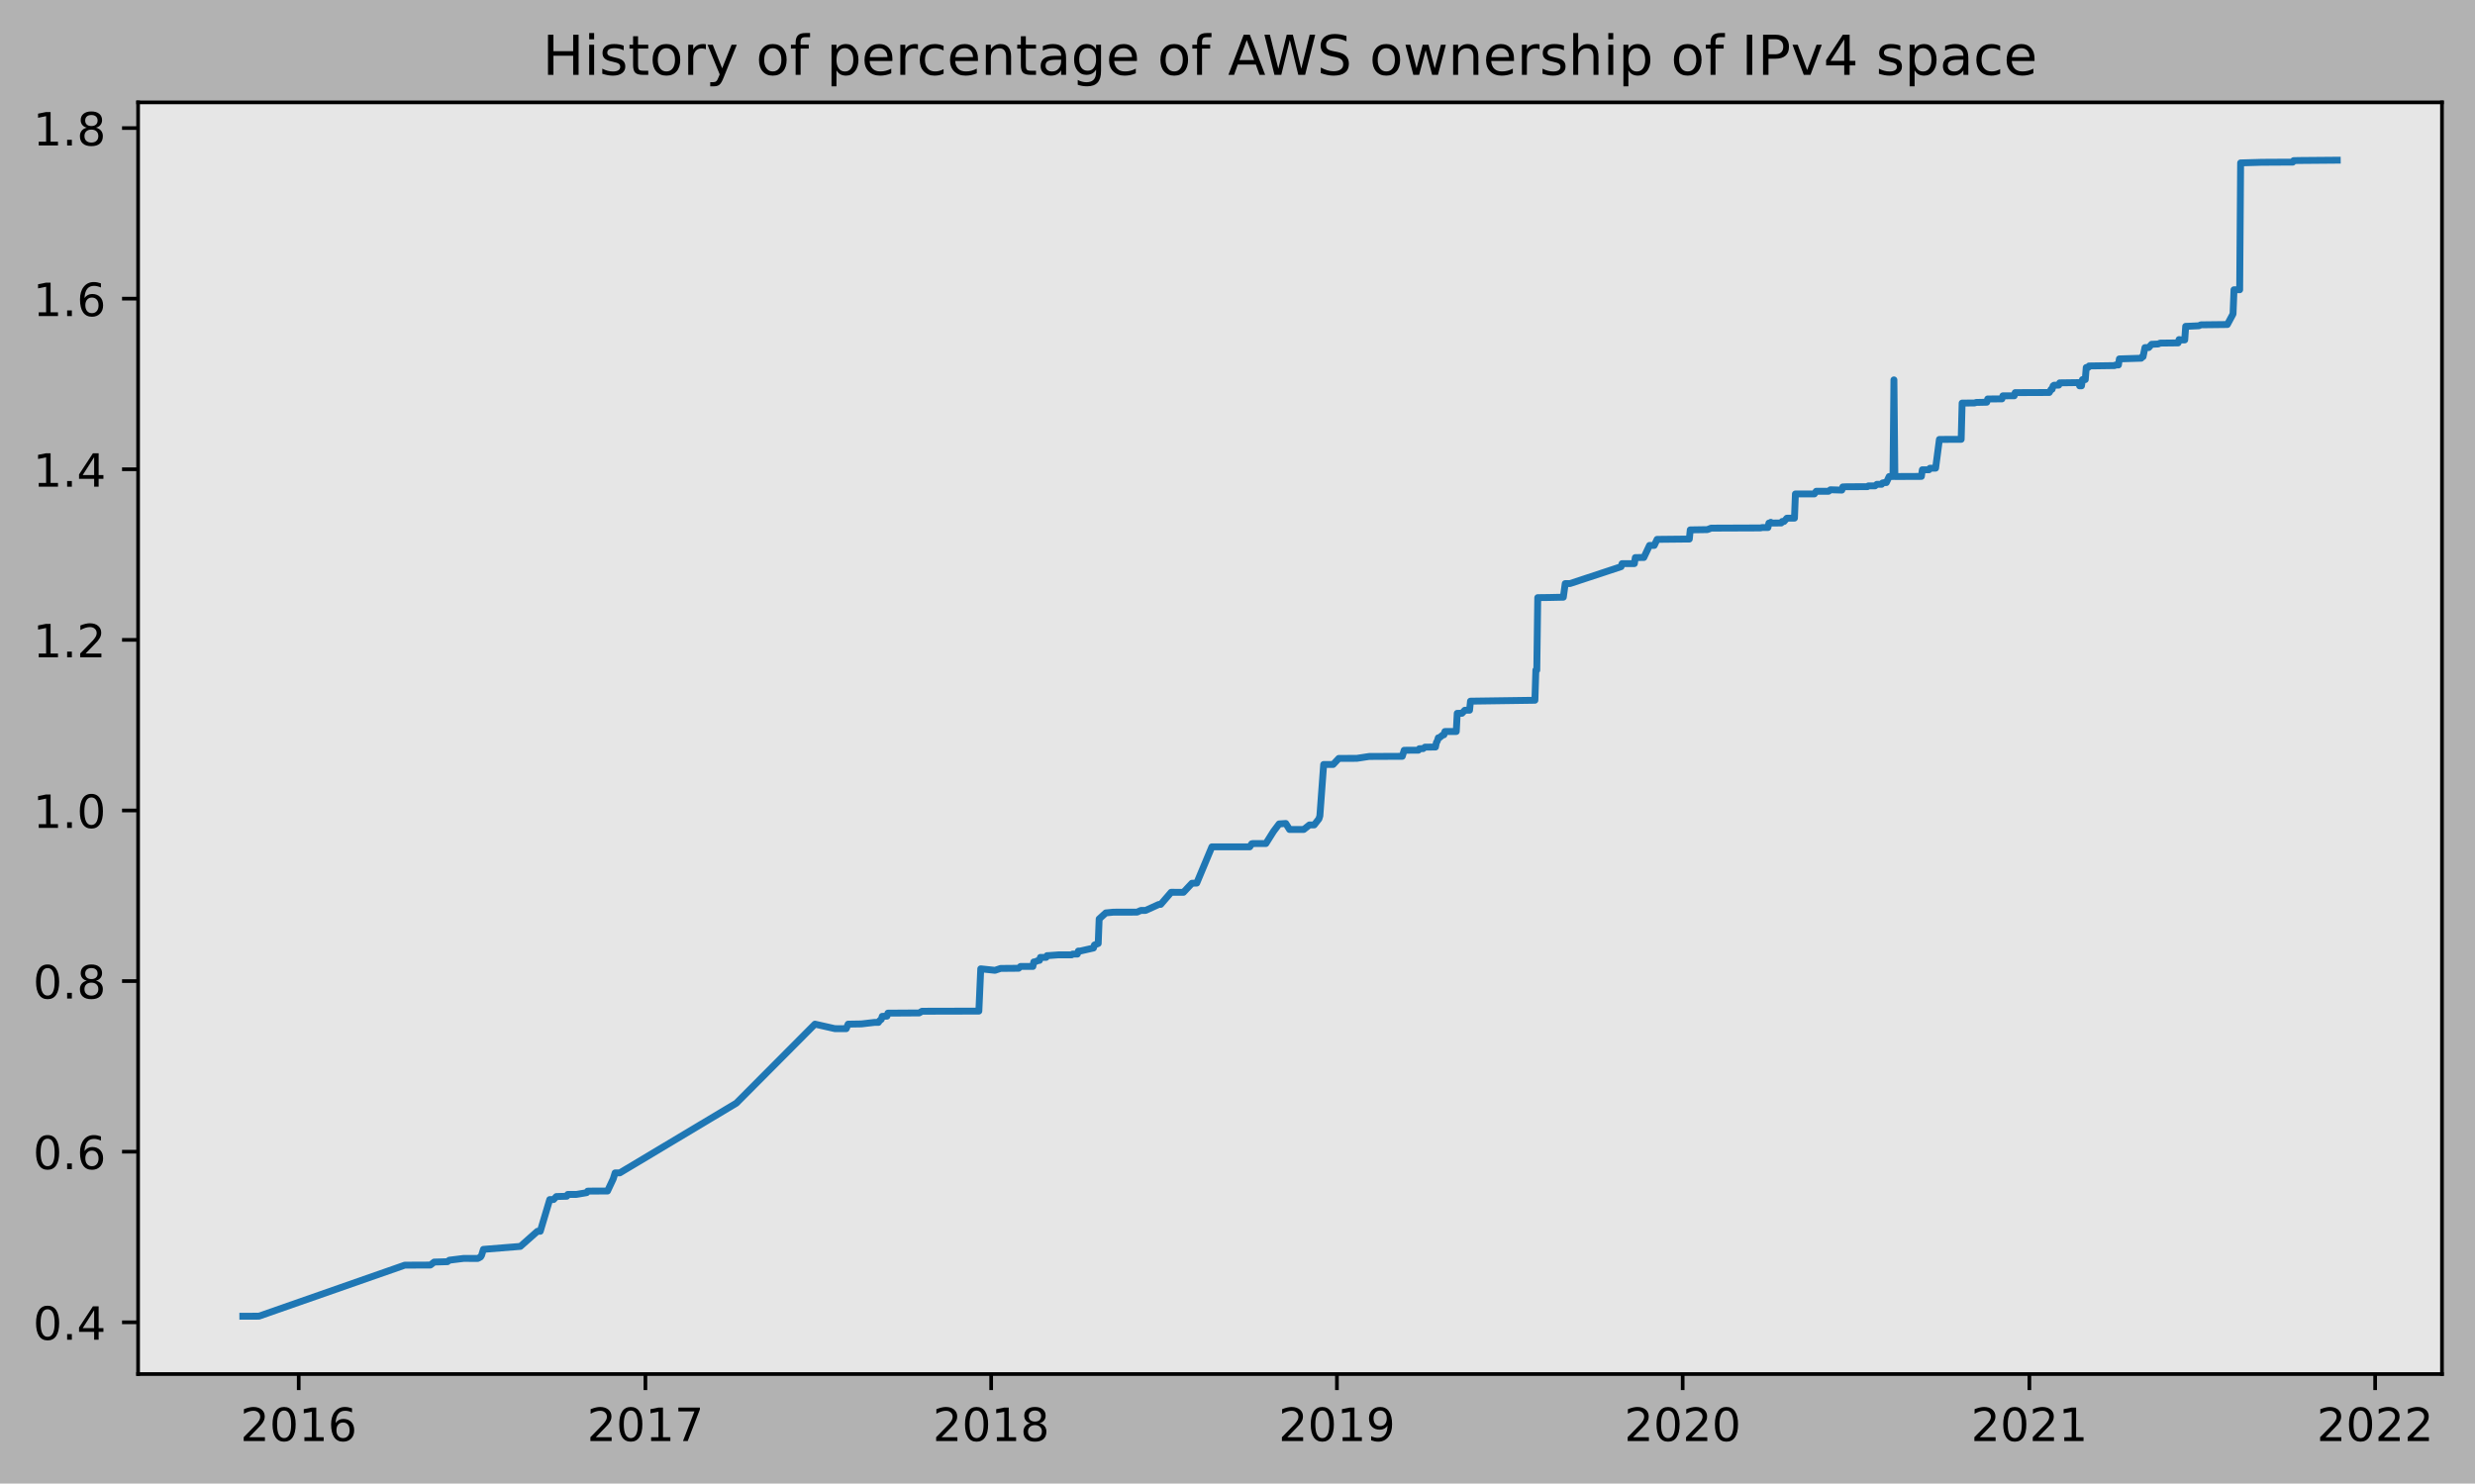
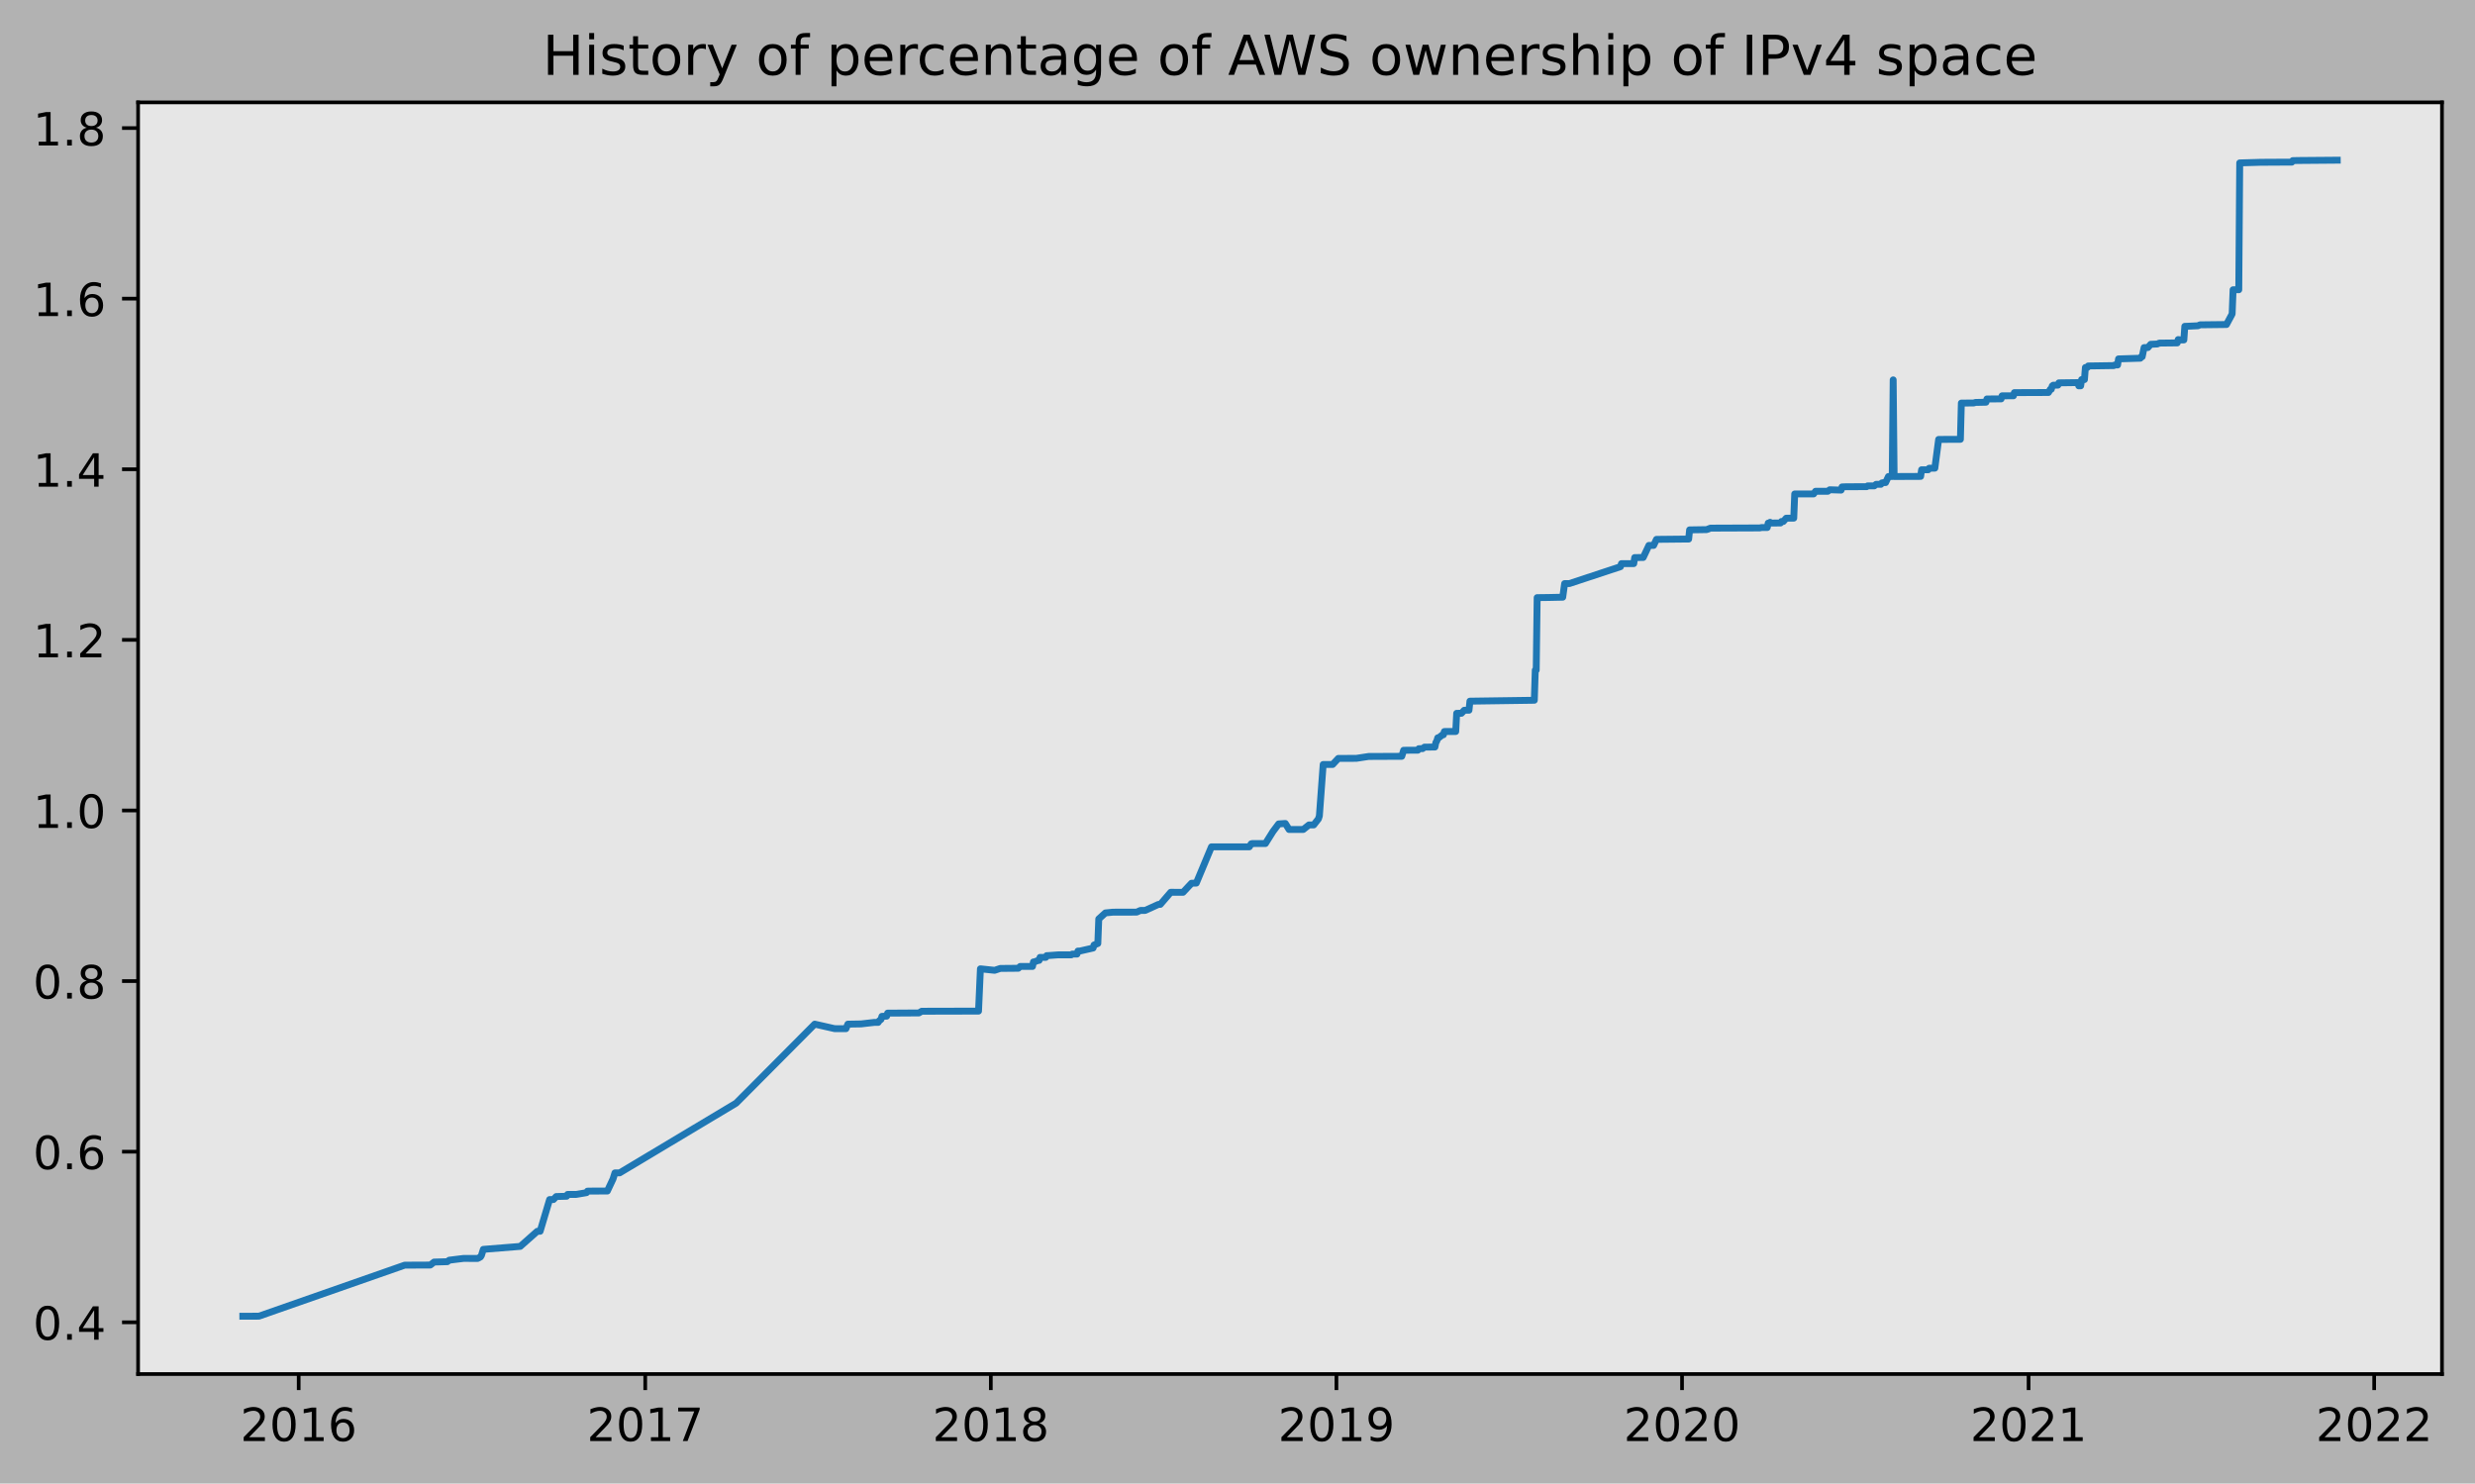
<svg xmlns="http://www.w3.org/2000/svg" xmlns:xlink="http://www.w3.org/1999/xlink" height="323.396pt" version="1.1" viewBox="0 0 539.503 323.396" width="539.503pt">
  <defs>
    <style type="text/css">
*{stroke-linecap:butt;stroke-linejoin:round;}
  </style>
  </defs>
  <g id="figure_1">
    <g id="patch_1">
      <path d="M 0 323.396  L 539.503 323.396  L 539.503 0  L 0 0  z " style="fill:#b2b2b2;" />
    </g>
    <g id="axes_1">
      <g id="patch_2">
        <path d="M 30.103 299.518  L 532.303 299.518  L 532.303 22.318  L 30.103 22.318  z " style="fill:#e6e6e6;" />
      </g>
      <g id="matplotlib.axis_1">
        <g id="xtick_1">
          <g id="line2d_1">
            <defs>
-               <path d="M 0 0  L 0 3.5  " id="m5e5916a16b" style="stroke:#000000;stroke-width:0.8;" />
-             </defs>
-             <g>
-               <use style="stroke:#000000;stroke-width:0.8;" x="65.113" xlink:href="#m5e5916a16b" y="299.518" />
+               <path d="M 0 0  L 0 3.5  " id="ma99678dc0c" style="stroke:#000000;stroke-width:0.8;" />
+             </defs>
+             <g>
+               <use style="stroke:#000000;stroke-width:0.8;" x="65.108" xlink:href="#ma99678dc0c" y="299.518" />
            </g>
          </g>
          <g id="text_1">
            <defs>
              <path d="M 19.188 8.297  L 53.609 8.297  L 53.609 0  L 7.328 0  L 7.328 8.297  Q 12.938 14.109 22.625 23.891  Q 32.328 33.688 34.812 36.531  Q 39.547 41.844 41.422 45.531  Q 43.312 49.219 43.312 52.781  Q 43.312 58.594 39.234 62.25  Q 35.156 65.922 28.609 65.922  Q 23.969 65.922 18.812 64.312  Q 13.672 62.703 7.812 59.422  L 7.812 69.391  Q 13.766 71.781 18.938 73  Q 24.125 74.219 28.422 74.219  Q 39.75 74.219 46.484 68.547  Q 53.219 62.891 53.219 53.422  Q 53.219 48.922 51.531 44.891  Q 49.859 40.875 45.406 35.406  Q 44.188 33.984 37.641 27.219  Q 31.109 20.453 19.188 8.297  z " id="DejaVuSans-50" />
              <path d="M 31.781 66.406  Q 24.172 66.406 20.328 58.906  Q 16.5 51.422 16.5 36.375  Q 16.5 21.391 20.328 13.891  Q 24.172 6.391 31.781 6.391  Q 39.453 6.391 43.281 13.891  Q 47.125 21.391 47.125 36.375  Q 47.125 51.422 43.281 58.906  Q 39.453 66.406 31.781 66.406  z M 31.781 74.219  Q 44.047 74.219 50.516 64.516  Q 56.984 54.828 56.984 36.375  Q 56.984 17.969 50.516 8.266  Q 44.047 -1.422 31.781 -1.422  Q 19.531 -1.422 13.062 8.266  Q 6.594 17.969 6.594 36.375  Q 6.594 54.828 13.062 64.516  Q 19.531 74.219 31.781 74.219  z " id="DejaVuSans-48" />
              <path d="M 12.406 8.297  L 28.516 8.297  L 28.516 63.922  L 10.984 60.406  L 10.984 69.391  L 28.422 72.906  L 38.281 72.906  L 38.281 8.297  L 54.391 8.297  L 54.391 0  L 12.406 0  z " id="DejaVuSans-49" />
              <path d="M 33.016 40.375  Q 26.375 40.375 22.484 35.828  Q 18.609 31.297 18.609 23.391  Q 18.609 15.531 22.484 10.953  Q 26.375 6.391 33.016 6.391  Q 39.656 6.391 43.531 10.953  Q 47.406 15.531 47.406 23.391  Q 47.406 31.297 43.531 35.828  Q 39.656 40.375 33.016 40.375  z M 52.594 71.297  L 52.594 62.312  Q 48.875 64.062 45.094 64.984  Q 41.312 65.922 37.594 65.922  Q 27.828 65.922 22.672 59.328  Q 17.531 52.734 16.797 39.406  Q 19.672 43.656 24.016 45.922  Q 28.375 48.188 33.594 48.188  Q 44.578 48.188 50.953 41.516  Q 57.328 34.859 57.328 23.391  Q 57.328 12.156 50.688 5.359  Q 44.047 -1.422 33.016 -1.422  Q 20.359 -1.422 13.672 8.266  Q 6.984 17.969 6.984 36.375  Q 6.984 53.656 15.188 63.938  Q 23.391 74.219 37.203 74.219  Q 40.922 74.219 44.703 73.484  Q 48.484 72.75 52.594 71.297  z " id="DejaVuSans-54" />
            </defs>
-             <g transform="translate(52.3882 314.1166)scale(0.1 -0.1)">
+             <g transform="translate(52.38269 314.1166)scale(0.1 -0.1)">
              <use xlink:href="#DejaVuSans-50" />
              <use x="63.623" xlink:href="#DejaVuSans-48" />
              <use x="127.246" xlink:href="#DejaVuSans-49" />
              <use x="190.869" xlink:href="#DejaVuSans-54" />
            </g>
          </g>
        </g>
        <g id="xtick_2">
          <g id="line2d_2">
            <g>
-               <use style="stroke:#000000;stroke-width:0.8;" x="140.688" xlink:href="#m5e5916a16b" y="299.518" />
+               <use style="stroke:#000000;stroke-width:0.8;" x="140.648" xlink:href="#ma99678dc0c" y="299.518" />
            </g>
          </g>
          <g id="text_2">
            <defs>
              <path d="M 8.203 72.906  L 55.078 72.906  L 55.078 68.703  L 28.609 0  L 18.312 0  L 43.219 64.594  L 8.203 64.594  z " id="DejaVuSans-55" />
            </defs>
-             <g transform="translate(127.9629 314.1166)scale(0.1 -0.1)">
+             <g transform="translate(127.9232 314.1166)scale(0.1 -0.1)">
              <use xlink:href="#DejaVuSans-50" />
              <use x="63.623" xlink:href="#DejaVuSans-48" />
              <use x="127.246" xlink:href="#DejaVuSans-49" />
              <use x="190.869" xlink:href="#DejaVuSans-55" />
            </g>
          </g>
        </g>
        <g id="xtick_3">
          <g id="line2d_3">
            <g>
-               <use style="stroke:#000000;stroke-width:0.8;" x="216.056" xlink:href="#m5e5916a16b" y="299.518" />
+               <use style="stroke:#000000;stroke-width:0.8;" x="215.982" xlink:href="#ma99678dc0c" y="299.518" />
            </g>
          </g>
          <g id="text_3">
            <defs>
              <path d="M 31.781 34.625  Q 24.75 34.625 20.719 30.859  Q 16.703 27.094 16.703 20.516  Q 16.703 13.922 20.719 10.156  Q 24.75 6.391 31.781 6.391  Q 38.812 6.391 42.859 10.172  Q 46.922 13.969 46.922 20.516  Q 46.922 27.094 42.891 30.859  Q 38.875 34.625 31.781 34.625  z M 21.922 38.812  Q 15.578 40.375 12.031 44.719  Q 8.5 49.078 8.5 55.328  Q 8.5 64.062 14.719 69.141  Q 20.953 74.219 31.781 74.219  Q 42.672 74.219 48.875 69.141  Q 55.078 64.062 55.078 55.328  Q 55.078 49.078 51.531 44.719  Q 48 40.375 41.703 38.812  Q 48.828 37.156 52.797 32.312  Q 56.781 27.484 56.781 20.516  Q 56.781 9.906 50.312 4.234  Q 43.844 -1.422 31.781 -1.422  Q 19.734 -1.422 13.25 4.234  Q 6.781 9.906 6.781 20.516  Q 6.781 27.484 10.781 32.312  Q 14.797 37.156 21.922 38.812  z M 18.312 54.391  Q 18.312 48.734 21.844 45.562  Q 25.391 42.391 31.781 42.391  Q 38.141 42.391 41.719 45.562  Q 45.312 48.734 45.312 54.391  Q 45.312 60.062 41.719 63.234  Q 38.141 66.406 31.781 66.406  Q 25.391 66.406 21.844 63.234  Q 18.312 60.062 18.312 54.391  z " id="DejaVuSans-56" />
            </defs>
-             <g transform="translate(203.3311 314.1166)scale(0.1 -0.1)">
+             <g transform="translate(203.2573 314.1166)scale(0.1 -0.1)">
              <use xlink:href="#DejaVuSans-50" />
              <use x="63.623" xlink:href="#DejaVuSans-48" />
              <use x="127.246" xlink:href="#DejaVuSans-49" />
              <use x="190.869" xlink:href="#DejaVuSans-56" />
            </g>
          </g>
        </g>
        <g id="xtick_4">
          <g id="line2d_4">
            <g>
-               <use style="stroke:#000000;stroke-width:0.8;" x="291.424" xlink:href="#m5e5916a16b" y="299.518" />
+               <use style="stroke:#000000;stroke-width:0.8;" x="291.316" xlink:href="#ma99678dc0c" y="299.518" />
            </g>
          </g>
          <g id="text_4">
            <defs>
              <path d="M 10.984 1.516  L 10.984 10.5  Q 14.703 8.734 18.5 7.812  Q 22.312 6.891 25.984 6.891  Q 35.75 6.891 40.891 13.453  Q 46.047 20.016 46.781 33.406  Q 43.953 29.203 39.594 26.953  Q 35.25 24.703 29.984 24.703  Q 19.047 24.703 12.672 31.312  Q 6.297 37.938 6.297 49.422  Q 6.297 60.641 12.938 67.422  Q 19.578 74.219 30.609 74.219  Q 43.266 74.219 49.922 64.516  Q 56.594 54.828 56.594 36.375  Q 56.594 19.141 48.406 8.859  Q 40.234 -1.422 26.422 -1.422  Q 22.703 -1.422 18.891 -0.688  Q 15.094 0.047 10.984 1.516  z M 30.609 32.422  Q 37.25 32.422 41.125 36.953  Q 45.016 41.5 45.016 49.422  Q 45.016 57.281 41.125 61.844  Q 37.25 66.406 30.609 66.406  Q 23.969 66.406 20.094 61.844  Q 16.219 57.281 16.219 49.422  Q 16.219 41.5 20.094 36.953  Q 23.969 32.422 30.609 32.422  z " id="DejaVuSans-57" />
            </defs>
-             <g transform="translate(278.6993 314.1166)scale(0.1 -0.1)">
+             <g transform="translate(278.5915 314.1166)scale(0.1 -0.1)">
              <use xlink:href="#DejaVuSans-50" />
              <use x="63.623" xlink:href="#DejaVuSans-48" />
              <use x="127.246" xlink:href="#DejaVuSans-49" />
              <use x="190.869" xlink:href="#DejaVuSans-57" />
            </g>
          </g>
        </g>
        <g id="xtick_5">
          <g id="line2d_5">
            <g>
-               <use style="stroke:#000000;stroke-width:0.8;" x="366.792" xlink:href="#m5e5916a16b" y="299.518" />
+               <use style="stroke:#000000;stroke-width:0.8;" x="366.651" xlink:href="#ma99678dc0c" y="299.518" />
            </g>
          </g>
          <g id="text_5">
-             <g transform="translate(354.0675 314.1166)scale(0.1 -0.1)">
+             <g transform="translate(353.9256 314.1166)scale(0.1 -0.1)">
              <use xlink:href="#DejaVuSans-50" />
              <use x="63.623" xlink:href="#DejaVuSans-48" />
              <use x="127.246" xlink:href="#DejaVuSans-50" />
              <use x="190.869" xlink:href="#DejaVuSans-48" />
            </g>
          </g>
        </g>
        <g id="xtick_6">
          <g id="line2d_6">
            <g>
-               <use style="stroke:#000000;stroke-width:0.8;" x="442.367" xlink:href="#m5e5916a16b" y="299.518" />
+               <use style="stroke:#000000;stroke-width:0.8;" x="442.191" xlink:href="#ma99678dc0c" y="299.518" />
            </g>
          </g>
          <g id="text_6">
-             <g transform="translate(429.6422 314.1166)scale(0.1 -0.1)">
+             <g transform="translate(429.4661 314.1166)scale(0.1 -0.1)">
              <use xlink:href="#DejaVuSans-50" />
              <use x="63.623" xlink:href="#DejaVuSans-48" />
              <use x="127.246" xlink:href="#DejaVuSans-50" />
              <use x="190.869" xlink:href="#DejaVuSans-49" />
            </g>
          </g>
        </g>
        <g id="xtick_7">
          <g id="line2d_7">
            <g>
-               <use style="stroke:#000000;stroke-width:0.8;" x="517.735" xlink:href="#m5e5916a16b" y="299.518" />
+               <use style="stroke:#000000;stroke-width:0.8;" x="517.525" xlink:href="#ma99678dc0c" y="299.518" />
            </g>
          </g>
          <g id="text_7">
-             <g transform="translate(505.0104 314.1166)scale(0.1 -0.1)">
+             <g transform="translate(504.8003 314.1166)scale(0.1 -0.1)">
              <use xlink:href="#DejaVuSans-50" />
              <use x="63.623" xlink:href="#DejaVuSans-48" />
              <use x="127.246" xlink:href="#DejaVuSans-50" />
              <use x="190.869" xlink:href="#DejaVuSans-50" />
            </g>
          </g>
        </g>
      </g>
      <g id="matplotlib.axis_2">
        <g id="ytick_1">
          <g id="line2d_8">
            <defs>
-               <path d="M 0 0  L -3.5 0  " id="me22d3be9df" style="stroke:#000000;stroke-width:0.8;" />
-             </defs>
-             <g>
-               <use style="stroke:#000000;stroke-width:0.8;" x="30.103" xlink:href="#me22d3be9df" y="288.242" />
+               <path d="M 0 0  L -3.5 0  " id="m69a1e89c48" style="stroke:#000000;stroke-width:0.8;" />
+             </defs>
+             <g>
+               <use style="stroke:#000000;stroke-width:0.8;" x="30.103" xlink:href="#m69a1e89c48" y="288.242" />
            </g>
          </g>
          <g id="text_8">
            <defs>
              <path d="M 10.688 12.406  L 21 12.406  L 21 0  L 10.688 0  z " id="DejaVuSans-46" />
              <path d="M 37.797 64.312  L 12.891 25.391  L 37.797 25.391  z M 35.203 72.906  L 47.609 72.906  L 47.609 25.391  L 58.016 25.391  L 58.016 17.188  L 47.609 17.188  L 47.609 0  L 37.797 0  L 37.797 17.188  L 4.891 17.188  L 4.891 26.703  z " id="DejaVuSans-52" />
            </defs>
            <g transform="translate(7.2 292.0408)scale(0.1 -0.1)">
              <use xlink:href="#DejaVuSans-48" />
              <use x="63.623" xlink:href="#DejaVuSans-46" />
              <use x="95.41" xlink:href="#DejaVuSans-52" />
            </g>
          </g>
        </g>
        <g id="ytick_2">
          <g id="line2d_9">
            <g>
-               <use style="stroke:#000000;stroke-width:0.8;" x="30.103" xlink:href="#me22d3be9df" y="251.052" />
+               <use style="stroke:#000000;stroke-width:0.8;" x="30.103" xlink:href="#m69a1e89c48" y="251.052" />
            </g>
          </g>
          <g id="text_9">
            <g transform="translate(7.2 254.8513)scale(0.1 -0.1)">
              <use xlink:href="#DejaVuSans-48" />
              <use x="63.623" xlink:href="#DejaVuSans-46" />
              <use x="95.41" xlink:href="#DejaVuSans-54" />
            </g>
          </g>
        </g>
        <g id="ytick_3">
          <g id="line2d_10">
            <g>
-               <use style="stroke:#000000;stroke-width:0.8;" x="30.103" xlink:href="#me22d3be9df" y="213.863" />
+               <use style="stroke:#000000;stroke-width:0.8;" x="30.103" xlink:href="#m69a1e89c48" y="213.863" />
            </g>
          </g>
          <g id="text_10">
            <g transform="translate(7.2 217.6617)scale(0.1 -0.1)">
              <use xlink:href="#DejaVuSans-48" />
              <use x="63.623" xlink:href="#DejaVuSans-46" />
              <use x="95.41" xlink:href="#DejaVuSans-56" />
            </g>
          </g>
        </g>
        <g id="ytick_4">
          <g id="line2d_11">
            <g>
-               <use style="stroke:#000000;stroke-width:0.8;" x="30.103" xlink:href="#me22d3be9df" y="176.673" />
+               <use style="stroke:#000000;stroke-width:0.8;" x="30.103" xlink:href="#m69a1e89c48" y="176.673" />
            </g>
          </g>
          <g id="text_11">
            <g transform="translate(7.2 180.4722)scale(0.1 -0.1)">
              <use xlink:href="#DejaVuSans-49" />
              <use x="63.623" xlink:href="#DejaVuSans-46" />
              <use x="95.41" xlink:href="#DejaVuSans-48" />
            </g>
          </g>
        </g>
        <g id="ytick_5">
          <g id="line2d_12">
            <g>
-               <use style="stroke:#000000;stroke-width:0.8;" x="30.103" xlink:href="#me22d3be9df" y="139.483" />
+               <use style="stroke:#000000;stroke-width:0.8;" x="30.103" xlink:href="#m69a1e89c48" y="139.483" />
            </g>
          </g>
          <g id="text_12">
            <g transform="translate(7.2 143.2826)scale(0.1 -0.1)">
              <use xlink:href="#DejaVuSans-49" />
              <use x="63.623" xlink:href="#DejaVuSans-46" />
              <use x="95.41" xlink:href="#DejaVuSans-50" />
            </g>
          </g>
        </g>
        <g id="ytick_6">
          <g id="line2d_13">
            <g>
-               <use style="stroke:#000000;stroke-width:0.8;" x="30.103" xlink:href="#me22d3be9df" y="102.294" />
+               <use style="stroke:#000000;stroke-width:0.8;" x="30.103" xlink:href="#m69a1e89c48" y="102.294" />
            </g>
          </g>
          <g id="text_13">
            <g transform="translate(7.2 106.0931)scale(0.1 -0.1)">
              <use xlink:href="#DejaVuSans-49" />
              <use x="63.623" xlink:href="#DejaVuSans-46" />
              <use x="95.41" xlink:href="#DejaVuSans-52" />
            </g>
          </g>
        </g>
        <g id="ytick_7">
          <g id="line2d_14">
            <g>
-               <use style="stroke:#000000;stroke-width:0.8;" x="30.103" xlink:href="#me22d3be9df" y="65.104" />
+               <use style="stroke:#000000;stroke-width:0.8;" x="30.103" xlink:href="#m69a1e89c48" y="65.104" />
            </g>
          </g>
          <g id="text_14">
            <g transform="translate(7.2 68.90351)scale(0.1 -0.1)">
              <use xlink:href="#DejaVuSans-49" />
              <use x="63.623" xlink:href="#DejaVuSans-46" />
              <use x="95.41" xlink:href="#DejaVuSans-54" />
            </g>
          </g>
        </g>
        <g id="ytick_8">
          <g id="line2d_15">
            <g>
-               <use style="stroke:#000000;stroke-width:0.8;" x="30.103" xlink:href="#me22d3be9df" y="27.915" />
+               <use style="stroke:#000000;stroke-width:0.8;" x="30.103" xlink:href="#m69a1e89c48" y="27.915" />
            </g>
          </g>
          <g id="text_15">
            <g transform="translate(7.2 31.71396)scale(0.1 -0.1)">
              <use xlink:href="#DejaVuSans-49" />
              <use x="63.623" xlink:href="#DejaVuSans-46" />
              <use x="95.41" xlink:href="#DejaVuSans-56" />
            </g>
          </g>
        </g>
      </g>
      <g id="line2d_16">
-         <path clip-path="url(#pe5b7d7cd8f)" d="M 52.93 286.918  L 56.441 286.904  L 88.24 275.781  L 93.815 275.756  L 94.641 275.108  L 97.532 275.026  L 97.945 274.698  L 101.042 274.316  L 104.139 274.319  L 104.759 273.99  L 104.965 273.661  L 105.378 272.339  L 113.431 271.691  L 117.148 268.399  L 117.768 268.396  L 119.833 261.484  L 120.659 261.484  L 121.278 260.825  L 123.549 260.76  L 123.756 260.366  L 125.614 260.366  L 127.886 259.979  L 128.092 259.65  L 128.505 259.634  L 132.428 259.623  L 133.667 256.99  L 134.08 255.673  L 135.113 255.663  L 160.511 240.469  L 177.649 223.243  L 181.986 224.226  L 184.463 224.233  L 184.876 223.246  L 187.767 223.197  L 190.658 222.861  L 191.484 222.861  L 191.69 222.532  L 192.103 222.203  L 192.31 221.544  L 193.342 221.503  L 193.549 220.845  L 200.363 220.802  L 200.982 220.432  L 213.372 220.401  L 213.785 211.185  L 216.882 211.514  L 218.121 211.101  L 222.044 211.065  L 222.457 210.669  L 225.142 210.67  L 225.348 209.683  L 225.555 209.68  L 226.381 209.349  L 226.587 209.348  L 226.793 208.69  L 228.032 208.689  L 228.239 208.312  L 228.445 208.31  L 230.717 208.142  L 233.608 208.14  L 233.814 207.976  L 234.847 207.975  L 235.053 207.316  L 235.466 207.311  L 238.357 206.653  L 238.563 205.994  L 239.389 205.665  L 239.596 200.316  L 241.041 199  L 242.693 198.835  L 247.855 198.829  L 248.681 198.458  L 249.714 198.458  L 252.605 197.142  L 253.017 197.138  L 255.289 194.503  L 257.973 194.507  L 259.832 192.527  L 260.864 192.5  L 264.168 184.597  L 272.427 184.593  L 272.84 183.934  L 273.047 183.883  L 275.938 183.879  L 277.59 181.246  L 278.829 179.6  L 280.274 179.501  L 281.1 180.818  L 284.197 180.806  L 285.436 179.819  L 286.469 179.817  L 287.501 178.501  L 287.708 177.837  L 288.533 166.646  L 290.598 166.641  L 291.837 165.319  L 295.761 165.307  L 298.445 164.896  L 305.672 164.863  L 306.085 163.545  L 309.182 163.53  L 309.389 163.201  L 310.215 163.189  L 310.628 162.86  L 312.899 162.842  L 313.106 161.855  L 313.312 161.526  L 313.519 160.831  L 313.725 160.83  L 314.551 160.172  L 314.757 160.171  L 314.964 159.458  L 317.442 159.455  L 317.648 155.489  L 318.681 155.483  L 319.3 154.823  L 320.333 154.817  L 320.539 152.84  L 334.58 152.642  L 334.787 146.074  L 334.993 146.074  L 335.2 130.274  L 337.678 130.244  L 340.775 130.177  L 341.188 127.215  L 342.22 127.208  L 353.371 123.526  L 353.577 122.868  L 356.262 122.857  L 356.468 121.541  L 358.326 121.523  L 359.565 118.89  L 360.598 118.888  L 361.217 117.572  L 366.999 117.513  L 368.238 117.508  L 368.444 115.503  L 372.161 115.446  L 372.987 115.122  L 383.725 115.079  L 384.138 114.996  L 385.376 114.991  L 385.583 114.024  L 385.789 114.024  L 385.996 113.852  L 386.202 114.014  L 388.267 114.001  L 388.474 113.673  L 388.887 113.672  L 389.506 112.96  L 391.158 112.943  L 391.365 107.674  L 395.494 107.665  L 395.907 107.089  L 398.592 107.087  L 399.005 106.758  L 401.483 106.835  L 401.689 106.141  L 402.515 106.106  L 407.058 106.084  L 407.264 105.92  L 408.71 105.914  L 409.123 105.575  L 410.155 105.572  L 410.362 105.273  L 410.774 105.191  L 411.187 105.191  L 411.807 103.874  L 412.633 103.874  L 412.839 82.807  L 413.046 103.873  L 418.828 103.848  L 419.034 102.4  L 420.479 102.4  L 420.686 102.069  L 421.925 102.051  L 422.751 95.787  L 427.5 95.764  L 427.707 87.864  L 430.391 87.841  L 430.804 87.724  L 433.075 87.676  L 433.282 86.966  L 436.379 86.954  L 436.586 86.284  L 439.063 86.28  L 439.27 85.588  L 446.703 85.558  L 447.116 84.853  L 447.323 84.853  L 447.529 84.137  L 447.736 83.97  L 448.768 83.951  L 448.975 83.457  L 453.105 83.402  L 453.311 84.11  L 453.724 84.108  L 453.931 82.743  L 454.55 82.743  L 454.756 80.11  L 455.169 80.107  L 455.376 79.774  L 460.951 79.693  L 461.158 79.561  L 461.777 79.561  L 461.984 78.232  L 466.733 78.087  L 466.939 77.757  L 467.146 77.755  L 467.559 75.77  L 468.385 75.76  L 469.004 75.05  L 470.45 74.987  L 470.863 74.791  L 474.786 74.748  L 474.992 74.022  L 475.612 74.102  L 476.231 74.097  L 476.438 71.134  L 477.057 71.115  L 479.329 71.01  L 479.742 70.804  L 485.523 70.738  L 486.762 68.429  L 486.969 63.163  L 488.208 63.162  L 488.414 35.511  L 492.131 35.404  L 492.957 35.377  L 498.325 35.347  L 499.771 35.344  L 499.977 35.015  L 501.01 34.988  L 509.476 34.918  L 509.476 34.918  " style="fill:none;stroke:#1f77b4;stroke-linecap:square;stroke-width:1.5;" />
+         <path clip-path="url(#p8bb2bf40b2)" d="M 52.93 286.918  L 56.439 286.904  L 88.224 275.781  L 93.797 275.756  L 94.622 275.108  L 97.512 275.026  L 97.924 274.698  L 101.02 274.316  L 104.116 274.319  L 104.736 273.99  L 104.942 273.661  L 105.355 272.339  L 113.404 271.691  L 117.119 268.399  L 117.738 268.396  L 119.802 261.484  L 120.628 261.484  L 121.247 260.825  L 123.517 260.76  L 123.724 260.366  L 125.581 260.366  L 127.852 259.979  L 128.058 259.65  L 128.471 259.634  L 132.392 259.623  L 133.631 256.99  L 134.044 255.673  L 135.076 255.663  L 160.462 240.469  L 177.593 223.243  L 181.927 224.226  L 184.404 224.233  L 184.817 223.246  L 187.706 223.197  L 190.596 222.861  L 191.421 222.861  L 191.628 222.532  L 192.041 222.203  L 192.247 221.544  L 193.279 221.503  L 193.485 220.845  L 200.296 220.802  L 200.916 220.432  L 213.299 220.401  L 213.712 211.185  L 216.808 211.514  L 218.046 211.101  L 221.968 211.065  L 222.381 210.669  L 225.064 210.67  L 225.27 209.683  L 225.477 209.68  L 226.302 209.349  L 226.508 209.348  L 226.715 208.69  L 227.953 208.689  L 228.16 208.312  L 228.366 208.31  L 230.636 208.142  L 233.526 208.14  L 233.732 207.976  L 234.764 207.975  L 234.971 207.316  L 235.383 207.311  L 238.273 206.653  L 238.479 205.994  L 239.305 205.665  L 239.511 200.316  L 240.956 199  L 242.607 198.835  L 247.767 198.829  L 248.593 198.458  L 249.625 198.458  L 252.514 197.142  L 252.927 197.138  L 255.197 194.503  L 257.881 194.507  L 259.738 192.527  L 260.77 192.5  L 264.072 184.597  L 272.328 184.593  L 272.741 183.934  L 272.947 183.883  L 275.837 183.879  L 277.488 181.246  L 278.726 179.6  L 280.171 179.501  L 280.997 180.818  L 284.093 180.806  L 285.331 179.819  L 286.363 179.817  L 287.395 178.501  L 287.601 177.837  L 288.427 166.646  L 290.491 166.641  L 291.729 165.319  L 295.651 165.307  L 298.334 164.896  L 305.558 164.863  L 305.971 163.545  L 309.066 163.53  L 309.273 163.201  L 310.098 163.189  L 310.511 162.86  L 312.782 162.842  L 312.988 161.855  L 313.194 161.526  L 313.401 160.831  L 313.607 160.83  L 314.433 160.172  L 314.639 160.171  L 314.845 159.458  L 317.322 159.455  L 317.529 155.489  L 318.561 155.483  L 319.18 154.823  L 320.212 154.817  L 320.418 152.84  L 334.453 152.642  L 334.659 146.074  L 334.866 146.074  L 335.072 130.274  L 337.549 130.244  L 340.645 130.177  L 341.058 127.215  L 342.09 127.208  L 353.235 123.526  L 353.441 122.868  L 356.124 122.857  L 356.331 121.541  L 358.188 121.523  L 359.427 118.89  L 360.459 118.888  L 361.078 117.572  L 366.857 117.513  L 368.095 117.508  L 368.302 115.503  L 372.017 115.446  L 372.842 115.122  L 383.575 115.079  L 383.988 114.996  L 385.226 114.991  L 385.433 114.024  L 385.639 114.024  L 385.845 113.852  L 386.052 114.014  L 388.116 114.001  L 388.322 113.673  L 388.735 113.672  L 389.354 112.96  L 391.005 112.943  L 391.212 107.674  L 395.339 107.665  L 395.752 107.089  L 398.435 107.087  L 398.848 106.758  L 401.325 106.835  L 401.531 106.141  L 402.357 106.106  L 406.898 106.084  L 407.104 105.92  L 408.549 105.914  L 408.962 105.575  L 409.994 105.572  L 410.2 105.273  L 410.613 105.191  L 411.025 105.191  L 411.645 103.874  L 412.47 103.874  L 412.677 82.807  L 412.883 103.873  L 418.662 103.848  L 418.869 102.4  L 420.313 102.4  L 420.52 102.069  L 421.758 102.051  L 422.584 95.787  L 427.331 95.764  L 427.537 87.864  L 430.22 87.841  L 430.633 87.724  L 432.903 87.676  L 433.11 86.966  L 436.206 86.954  L 436.412 86.284  L 438.889 86.28  L 439.095 85.588  L 446.525 85.558  L 446.938 84.853  L 447.145 84.853  L 447.351 84.137  L 447.557 83.97  L 448.589 83.951  L 448.796 83.457  L 452.924 83.402  L 453.13 84.11  L 453.543 84.108  L 453.749 82.743  L 454.368 82.743  L 454.575 80.11  L 454.988 80.107  L 455.194 79.774  L 460.767 79.693  L 460.973 79.561  L 461.592 79.561  L 461.799 78.232  L 466.546 78.087  L 466.752 77.757  L 466.959 77.755  L 467.371 75.77  L 468.197 75.76  L 468.816 75.05  L 470.261 74.987  L 470.674 74.791  L 474.595 74.748  L 474.802 74.022  L 475.421 74.102  L 476.04 74.097  L 476.246 71.134  L 476.865 71.115  L 479.136 71.01  L 479.549 70.804  L 485.328 70.738  L 486.566 68.429  L 486.772 63.163  L 488.011 63.162  L 488.217 35.511  L 491.932 35.404  L 492.758 35.377  L 498.124 35.347  L 499.569 35.344  L 499.775 35.015  L 500.807 34.988  L 509.476 34.918  L 509.476 34.918  " style="fill:none;stroke:#1f77b4;stroke-linecap:square;stroke-width:1.5;" />
      </g>
      <g id="patch_3">
        <path d="M 30.103 299.518  L 30.103 22.318  " style="fill:none;stroke:#000000;stroke-linecap:square;stroke-linejoin:miter;stroke-width:0.8;" />
      </g>
      <g id="patch_4">
        <path d="M 532.303 299.518  L 532.303 22.318  " style="fill:none;stroke:#000000;stroke-linecap:square;stroke-linejoin:miter;stroke-width:0.8;" />
      </g>
      <g id="patch_5">
        <path d="M 30.103 299.518  L 532.303 299.518  " style="fill:none;stroke:#000000;stroke-linecap:square;stroke-linejoin:miter;stroke-width:0.8;" />
      </g>
      <g id="patch_6">
        <path d="M 30.103 22.318  L 532.303 22.318  " style="fill:none;stroke:#000000;stroke-linecap:square;stroke-linejoin:miter;stroke-width:0.8;" />
      </g>
      <g id="text_16">
        <defs>
          <path d="M 9.812 72.906  L 19.672 72.906  L 19.672 43.016  L 55.516 43.016  L 55.516 72.906  L 65.375 72.906  L 65.375 0  L 55.516 0  L 55.516 34.719  L 19.672 34.719  L 19.672 0  L 9.812 0  z " id="DejaVuSans-72" />
          <path d="M 9.422 54.688  L 18.406 54.688  L 18.406 0  L 9.422 0  z M 9.422 75.984  L 18.406 75.984  L 18.406 64.594  L 9.422 64.594  z " id="DejaVuSans-105" />
          <path d="M 44.281 53.078  L 44.281 44.578  Q 40.484 46.531 36.375 47.5  Q 32.281 48.484 27.875 48.484  Q 21.188 48.484 17.844 46.438  Q 14.5 44.391 14.5 40.281  Q 14.5 37.156 16.891 35.375  Q 19.281 33.594 26.516 31.984  L 29.594 31.297  Q 39.156 29.25 43.188 25.516  Q 47.219 21.781 47.219 15.094  Q 47.219 7.469 41.188 3.016  Q 35.156 -1.422 24.609 -1.422  Q 20.219 -1.422 15.453 -0.562  Q 10.688 0.297 5.422 2  L 5.422 11.281  Q 10.406 8.688 15.234 7.391  Q 20.062 6.109 24.812 6.109  Q 31.156 6.109 34.562 8.281  Q 37.984 10.453 37.984 14.406  Q 37.984 18.062 35.516 20.016  Q 33.062 21.969 24.703 23.781  L 21.578 24.516  Q 13.234 26.266 9.516 29.906  Q 5.812 33.547 5.812 39.891  Q 5.812 47.609 11.281 51.797  Q 16.75 56 26.812 56  Q 31.781 56 36.172 55.266  Q 40.578 54.547 44.281 53.078  z " id="DejaVuSans-115" />
          <path d="M 18.312 70.219  L 18.312 54.688  L 36.812 54.688  L 36.812 47.703  L 18.312 47.703  L 18.312 18.016  Q 18.312 11.328 20.141 9.422  Q 21.969 7.516 27.594 7.516  L 36.812 7.516  L 36.812 0  L 27.594 0  Q 17.188 0 13.234 3.875  Q 9.281 7.766 9.281 18.016  L 9.281 47.703  L 2.688 47.703  L 2.688 54.688  L 9.281 54.688  L 9.281 70.219  z " id="DejaVuSans-116" />
          <path d="M 30.609 48.391  Q 23.391 48.391 19.188 42.75  Q 14.984 37.109 14.984 27.297  Q 14.984 17.484 19.156 11.844  Q 23.344 6.203 30.609 6.203  Q 37.797 6.203 41.984 11.859  Q 46.188 17.531 46.188 27.297  Q 46.188 37.016 41.984 42.703  Q 37.797 48.391 30.609 48.391  z M 30.609 56  Q 42.328 56 49.016 48.375  Q 55.719 40.766 55.719 27.297  Q 55.719 13.875 49.016 6.219  Q 42.328 -1.422 30.609 -1.422  Q 18.844 -1.422 12.172 6.219  Q 5.516 13.875 5.516 27.297  Q 5.516 40.766 12.172 48.375  Q 18.844 56 30.609 56  z " id="DejaVuSans-111" />
          <path d="M 41.109 46.297  Q 39.594 47.172 37.812 47.578  Q 36.031 48 33.891 48  Q 26.266 48 22.188 43.047  Q 18.109 38.094 18.109 28.812  L 18.109 0  L 9.078 0  L 9.078 54.688  L 18.109 54.688  L 18.109 46.188  Q 20.953 51.172 25.484 53.578  Q 30.031 56 36.531 56  Q 37.453 56 38.578 55.875  Q 39.703 55.766 41.062 55.516  z " id="DejaVuSans-114" />
          <path d="M 32.172 -5.078  Q 28.375 -14.844 24.75 -17.812  Q 21.141 -20.797 15.094 -20.797  L 7.906 -20.797  L 7.906 -13.281  L 13.188 -13.281  Q 16.891 -13.281 18.938 -11.516  Q 21 -9.766 23.484 -3.219  L 25.094 0.875  L 2.984 54.688  L 12.5 54.688  L 29.594 11.922  L 46.688 54.688  L 56.203 54.688  z " id="DejaVuSans-121" />
          <path id="DejaVuSans-32" />
          <path d="M 37.109 75.984  L 37.109 68.5  L 28.516 68.5  Q 23.688 68.5 21.797 66.547  Q 19.922 64.594 19.922 59.516  L 19.922 54.688  L 34.719 54.688  L 34.719 47.703  L 19.922 47.703  L 19.922 0  L 10.891 0  L 10.891 47.703  L 2.297 47.703  L 2.297 54.688  L 10.891 54.688  L 10.891 58.5  Q 10.891 67.625 15.141 71.797  Q 19.391 75.984 28.609 75.984  z " id="DejaVuSans-102" />
          <path d="M 18.109 8.203  L 18.109 -20.797  L 9.078 -20.797  L 9.078 54.688  L 18.109 54.688  L 18.109 46.391  Q 20.953 51.266 25.266 53.625  Q 29.594 56 35.594 56  Q 45.562 56 51.781 48.094  Q 58.016 40.188 58.016 27.297  Q 58.016 14.406 51.781 6.484  Q 45.562 -1.422 35.594 -1.422  Q 29.594 -1.422 25.266 0.953  Q 20.953 3.328 18.109 8.203  z M 48.688 27.297  Q 48.688 37.203 44.609 42.844  Q 40.531 48.484 33.406 48.484  Q 26.266 48.484 22.188 42.844  Q 18.109 37.203 18.109 27.297  Q 18.109 17.391 22.188 11.75  Q 26.266 6.109 33.406 6.109  Q 40.531 6.109 44.609 11.75  Q 48.688 17.391 48.688 27.297  z " id="DejaVuSans-112" />
          <path d="M 56.203 29.594  L 56.203 25.203  L 14.891 25.203  Q 15.484 15.922 20.484 11.062  Q 25.484 6.203 34.422 6.203  Q 39.594 6.203 44.453 7.469  Q 49.312 8.734 54.109 11.281  L 54.109 2.781  Q 49.266 0.734 44.188 -0.344  Q 39.109 -1.422 33.891 -1.422  Q 20.797 -1.422 13.156 6.188  Q 5.516 13.812 5.516 26.812  Q 5.516 40.234 12.766 48.109  Q 20.016 56 32.328 56  Q 43.359 56 49.781 48.891  Q 56.203 41.797 56.203 29.594  z M 47.219 32.234  Q 47.125 39.594 43.094 43.984  Q 39.062 48.391 32.422 48.391  Q 24.906 48.391 20.391 44.141  Q 15.875 39.891 15.188 32.172  z " id="DejaVuSans-101" />
          <path d="M 48.781 52.594  L 48.781 44.188  Q 44.969 46.297 41.141 47.344  Q 37.312 48.391 33.406 48.391  Q 24.656 48.391 19.812 42.844  Q 14.984 37.312 14.984 27.297  Q 14.984 17.281 19.812 11.734  Q 24.656 6.203 33.406 6.203  Q 37.312 6.203 41.141 7.25  Q 44.969 8.297 48.781 10.406  L 48.781 2.094  Q 45.016 0.344 40.984 -0.531  Q 36.969 -1.422 32.422 -1.422  Q 20.062 -1.422 12.781 6.344  Q 5.516 14.109 5.516 27.297  Q 5.516 40.672 12.859 48.328  Q 20.219 56 33.016 56  Q 37.156 56 41.109 55.141  Q 45.062 54.297 48.781 52.594  z " id="DejaVuSans-99" />
          <path d="M 54.891 33.016  L 54.891 0  L 45.906 0  L 45.906 32.719  Q 45.906 40.484 42.875 44.328  Q 39.844 48.188 33.797 48.188  Q 26.516 48.188 22.312 43.547  Q 18.109 38.922 18.109 30.906  L 18.109 0  L 9.078 0  L 9.078 54.688  L 18.109 54.688  L 18.109 46.188  Q 21.344 51.125 25.703 53.562  Q 30.078 56 35.797 56  Q 45.219 56 50.047 50.172  Q 54.891 44.344 54.891 33.016  z " id="DejaVuSans-110" />
          <path d="M 34.281 27.484  Q 23.391 27.484 19.188 25  Q 14.984 22.516 14.984 16.5  Q 14.984 11.719 18.141 8.906  Q 21.297 6.109 26.703 6.109  Q 34.188 6.109 38.703 11.406  Q 43.219 16.703 43.219 25.484  L 43.219 27.484  z M 52.203 31.203  L 52.203 0  L 43.219 0  L 43.219 8.297  Q 40.141 3.328 35.547 0.953  Q 30.953 -1.422 24.312 -1.422  Q 15.922 -1.422 10.953 3.297  Q 6 8.016 6 15.922  Q 6 25.141 12.172 29.828  Q 18.359 34.516 30.609 34.516  L 43.219 34.516  L 43.219 35.406  Q 43.219 41.609 39.141 45  Q 35.062 48.391 27.688 48.391  Q 23 48.391 18.547 47.266  Q 14.109 46.141 10.016 43.891  L 10.016 52.203  Q 14.938 54.109 19.578 55.047  Q 24.219 56 28.609 56  Q 40.484 56 46.344 49.844  Q 52.203 43.703 52.203 31.203  z " id="DejaVuSans-97" />
          <path d="M 45.406 27.984  Q 45.406 37.75 41.375 43.109  Q 37.359 48.484 30.078 48.484  Q 22.859 48.484 18.828 43.109  Q 14.797 37.75 14.797 27.984  Q 14.797 18.266 18.828 12.891  Q 22.859 7.516 30.078 7.516  Q 37.359 7.516 41.375 12.891  Q 45.406 18.266 45.406 27.984  z M 54.391 6.781  Q 54.391 -7.172 48.188 -13.984  Q 42 -20.797 29.203 -20.797  Q 24.469 -20.797 20.266 -20.094  Q 16.062 -19.391 12.109 -17.922  L 12.109 -9.188  Q 16.062 -11.328 19.922 -12.344  Q 23.781 -13.375 27.781 -13.375  Q 36.625 -13.375 41.016 -8.766  Q 45.406 -4.156 45.406 5.172  L 45.406 9.625  Q 42.625 4.781 38.281 2.391  Q 33.938 0 27.875 0  Q 17.828 0 11.672 7.656  Q 5.516 15.328 5.516 27.984  Q 5.516 40.672 11.672 48.328  Q 17.828 56 27.875 56  Q 33.938 56 38.281 53.609  Q 42.625 51.219 45.406 46.391  L 45.406 54.688  L 54.391 54.688  z " id="DejaVuSans-103" />
          <path d="M 34.188 63.188  L 20.797 26.906  L 47.609 26.906  z M 28.609 72.906  L 39.797 72.906  L 67.578 0  L 57.328 0  L 50.688 18.703  L 17.828 18.703  L 11.188 0  L 0.781 0  z " id="DejaVuSans-65" />
          <path d="M 3.328 72.906  L 13.281 72.906  L 28.609 11.281  L 43.891 72.906  L 54.984 72.906  L 70.312 11.281  L 85.594 72.906  L 95.609 72.906  L 77.297 0  L 64.891 0  L 49.516 63.281  L 33.984 0  L 21.578 0  z " id="DejaVuSans-87" />
          <path d="M 53.516 70.516  L 53.516 60.891  Q 47.906 63.578 42.922 64.891  Q 37.938 66.219 33.297 66.219  Q 25.25 66.219 20.875 63.094  Q 16.5 59.969 16.5 54.203  Q 16.5 49.359 19.406 46.891  Q 22.312 44.438 30.422 42.922  L 36.375 41.703  Q 47.406 39.594 52.656 34.297  Q 57.906 29 57.906 20.125  Q 57.906 9.516 50.797 4.047  Q 43.703 -1.422 29.984 -1.422  Q 24.812 -1.422 18.969 -0.25  Q 13.141 0.922 6.891 3.219  L 6.891 13.375  Q 12.891 10.016 18.656 8.297  Q 24.422 6.594 29.984 6.594  Q 38.422 6.594 43.016 9.906  Q 47.609 13.234 47.609 19.391  Q 47.609 24.75 44.312 27.781  Q 41.016 30.812 33.5 32.328  L 27.484 33.5  Q 16.453 35.688 11.516 40.375  Q 6.594 45.062 6.594 53.422  Q 6.594 63.094 13.406 68.656  Q 20.219 74.219 32.172 74.219  Q 37.312 74.219 42.625 73.281  Q 47.953 72.359 53.516 70.516  z " id="DejaVuSans-83" />
          <path d="M 4.203 54.688  L 13.188 54.688  L 24.422 12.016  L 35.594 54.688  L 46.188 54.688  L 57.422 12.016  L 68.609 54.688  L 77.594 54.688  L 63.281 0  L 52.688 0  L 40.922 44.828  L 29.109 0  L 18.5 0  z " id="DejaVuSans-119" />
          <path d="M 54.891 33.016  L 54.891 0  L 45.906 0  L 45.906 32.719  Q 45.906 40.484 42.875 44.328  Q 39.844 48.188 33.797 48.188  Q 26.516 48.188 22.312 43.547  Q 18.109 38.922 18.109 30.906  L 18.109 0  L 9.078 0  L 9.078 75.984  L 18.109 75.984  L 18.109 46.188  Q 21.344 51.125 25.703 53.562  Q 30.078 56 35.797 56  Q 45.219 56 50.047 50.172  Q 54.891 44.344 54.891 33.016  z " id="DejaVuSans-104" />
          <path d="M 9.812 72.906  L 19.672 72.906  L 19.672 0  L 9.812 0  z " id="DejaVuSans-73" />
          <path d="M 19.672 64.797  L 19.672 37.406  L 32.078 37.406  Q 38.969 37.406 42.719 40.969  Q 46.484 44.531 46.484 51.125  Q 46.484 57.672 42.719 61.234  Q 38.969 64.797 32.078 64.797  z M 9.812 72.906  L 32.078 72.906  Q 44.344 72.906 50.609 67.359  Q 56.891 61.812 56.891 51.125  Q 56.891 40.328 50.609 34.812  Q 44.344 29.297 32.078 29.297  L 19.672 29.297  L 19.672 0  L 9.812 0  z " id="DejaVuSans-80" />
          <path d="M 2.984 54.688  L 12.5 54.688  L 29.594 8.797  L 46.688 54.688  L 56.203 54.688  L 35.688 0  L 23.484 0  z " id="DejaVuSans-118" />
        </defs>
        <g transform="translate(118.2778 16.31812)scale(0.12 -0.12)">
          <use xlink:href="#DejaVuSans-72" />
          <use x="75.195" xlink:href="#DejaVuSans-105" />
          <use x="102.979" xlink:href="#DejaVuSans-115" />
          <use x="155.078" xlink:href="#DejaVuSans-116" />
          <use x="194.287" xlink:href="#DejaVuSans-111" />
          <use x="255.469" xlink:href="#DejaVuSans-114" />
          <use x="296.582" xlink:href="#DejaVuSans-121" />
          <use x="355.762" xlink:href="#DejaVuSans-32" />
          <use x="387.549" xlink:href="#DejaVuSans-111" />
          <use x="448.73" xlink:href="#DejaVuSans-102" />
          <use x="483.936" xlink:href="#DejaVuSans-32" />
          <use x="515.723" xlink:href="#DejaVuSans-112" />
          <use x="579.199" xlink:href="#DejaVuSans-101" />
          <use x="640.723" xlink:href="#DejaVuSans-114" />
          <use x="679.586" xlink:href="#DejaVuSans-99" />
          <use x="734.566" xlink:href="#DejaVuSans-101" />
          <use x="796.09" xlink:href="#DejaVuSans-110" />
          <use x="859.469" xlink:href="#DejaVuSans-116" />
          <use x="898.678" xlink:href="#DejaVuSans-97" />
          <use x="959.957" xlink:href="#DejaVuSans-103" />
          <use x="1023.434" xlink:href="#DejaVuSans-101" />
          <use x="1084.957" xlink:href="#DejaVuSans-32" />
          <use x="1116.744" xlink:href="#DejaVuSans-111" />
          <use x="1177.926" xlink:href="#DejaVuSans-102" />
          <use x="1213.131" xlink:href="#DejaVuSans-32" />
          <use x="1244.918" xlink:href="#DejaVuSans-65" />
          <use x="1307.826" xlink:href="#DejaVuSans-87" />
          <use x="1406.703" xlink:href="#DejaVuSans-83" />
          <use x="1470.18" xlink:href="#DejaVuSans-32" />
          <use x="1501.967" xlink:href="#DejaVuSans-111" />
          <use x="1563.148" xlink:href="#DejaVuSans-119" />
          <use x="1644.936" xlink:href="#DejaVuSans-110" />
          <use x="1708.314" xlink:href="#DejaVuSans-101" />
          <use x="1769.838" xlink:href="#DejaVuSans-114" />
          <use x="1810.951" xlink:href="#DejaVuSans-115" />
          <use x="1863.051" xlink:href="#DejaVuSans-104" />
          <use x="1926.43" xlink:href="#DejaVuSans-105" />
          <use x="1954.213" xlink:href="#DejaVuSans-112" />
          <use x="2017.689" xlink:href="#DejaVuSans-32" />
          <use x="2049.477" xlink:href="#DejaVuSans-111" />
          <use x="2110.658" xlink:href="#DejaVuSans-102" />
          <use x="2145.863" xlink:href="#DejaVuSans-32" />
          <use x="2177.65" xlink:href="#DejaVuSans-73" />
          <use x="2207.143" xlink:href="#DejaVuSans-80" />
          <use x="2267.445" xlink:href="#DejaVuSans-118" />
          <use x="2326.625" xlink:href="#DejaVuSans-52" />
          <use x="2390.248" xlink:href="#DejaVuSans-32" />
          <use x="2422.035" xlink:href="#DejaVuSans-115" />
          <use x="2474.135" xlink:href="#DejaVuSans-112" />
          <use x="2537.611" xlink:href="#DejaVuSans-97" />
          <use x="2598.891" xlink:href="#DejaVuSans-99" />
          <use x="2653.871" xlink:href="#DejaVuSans-101" />
        </g>
      </g>
    </g>
  </g>
  <defs>
-     <clipPath id="pe5b7d7cd8f">
+     <clipPath id="p8bb2bf40b2">
      <rect height="277.2" width="502.2" x="30.103" y="22.318" />
    </clipPath>
  </defs>
</svg>
